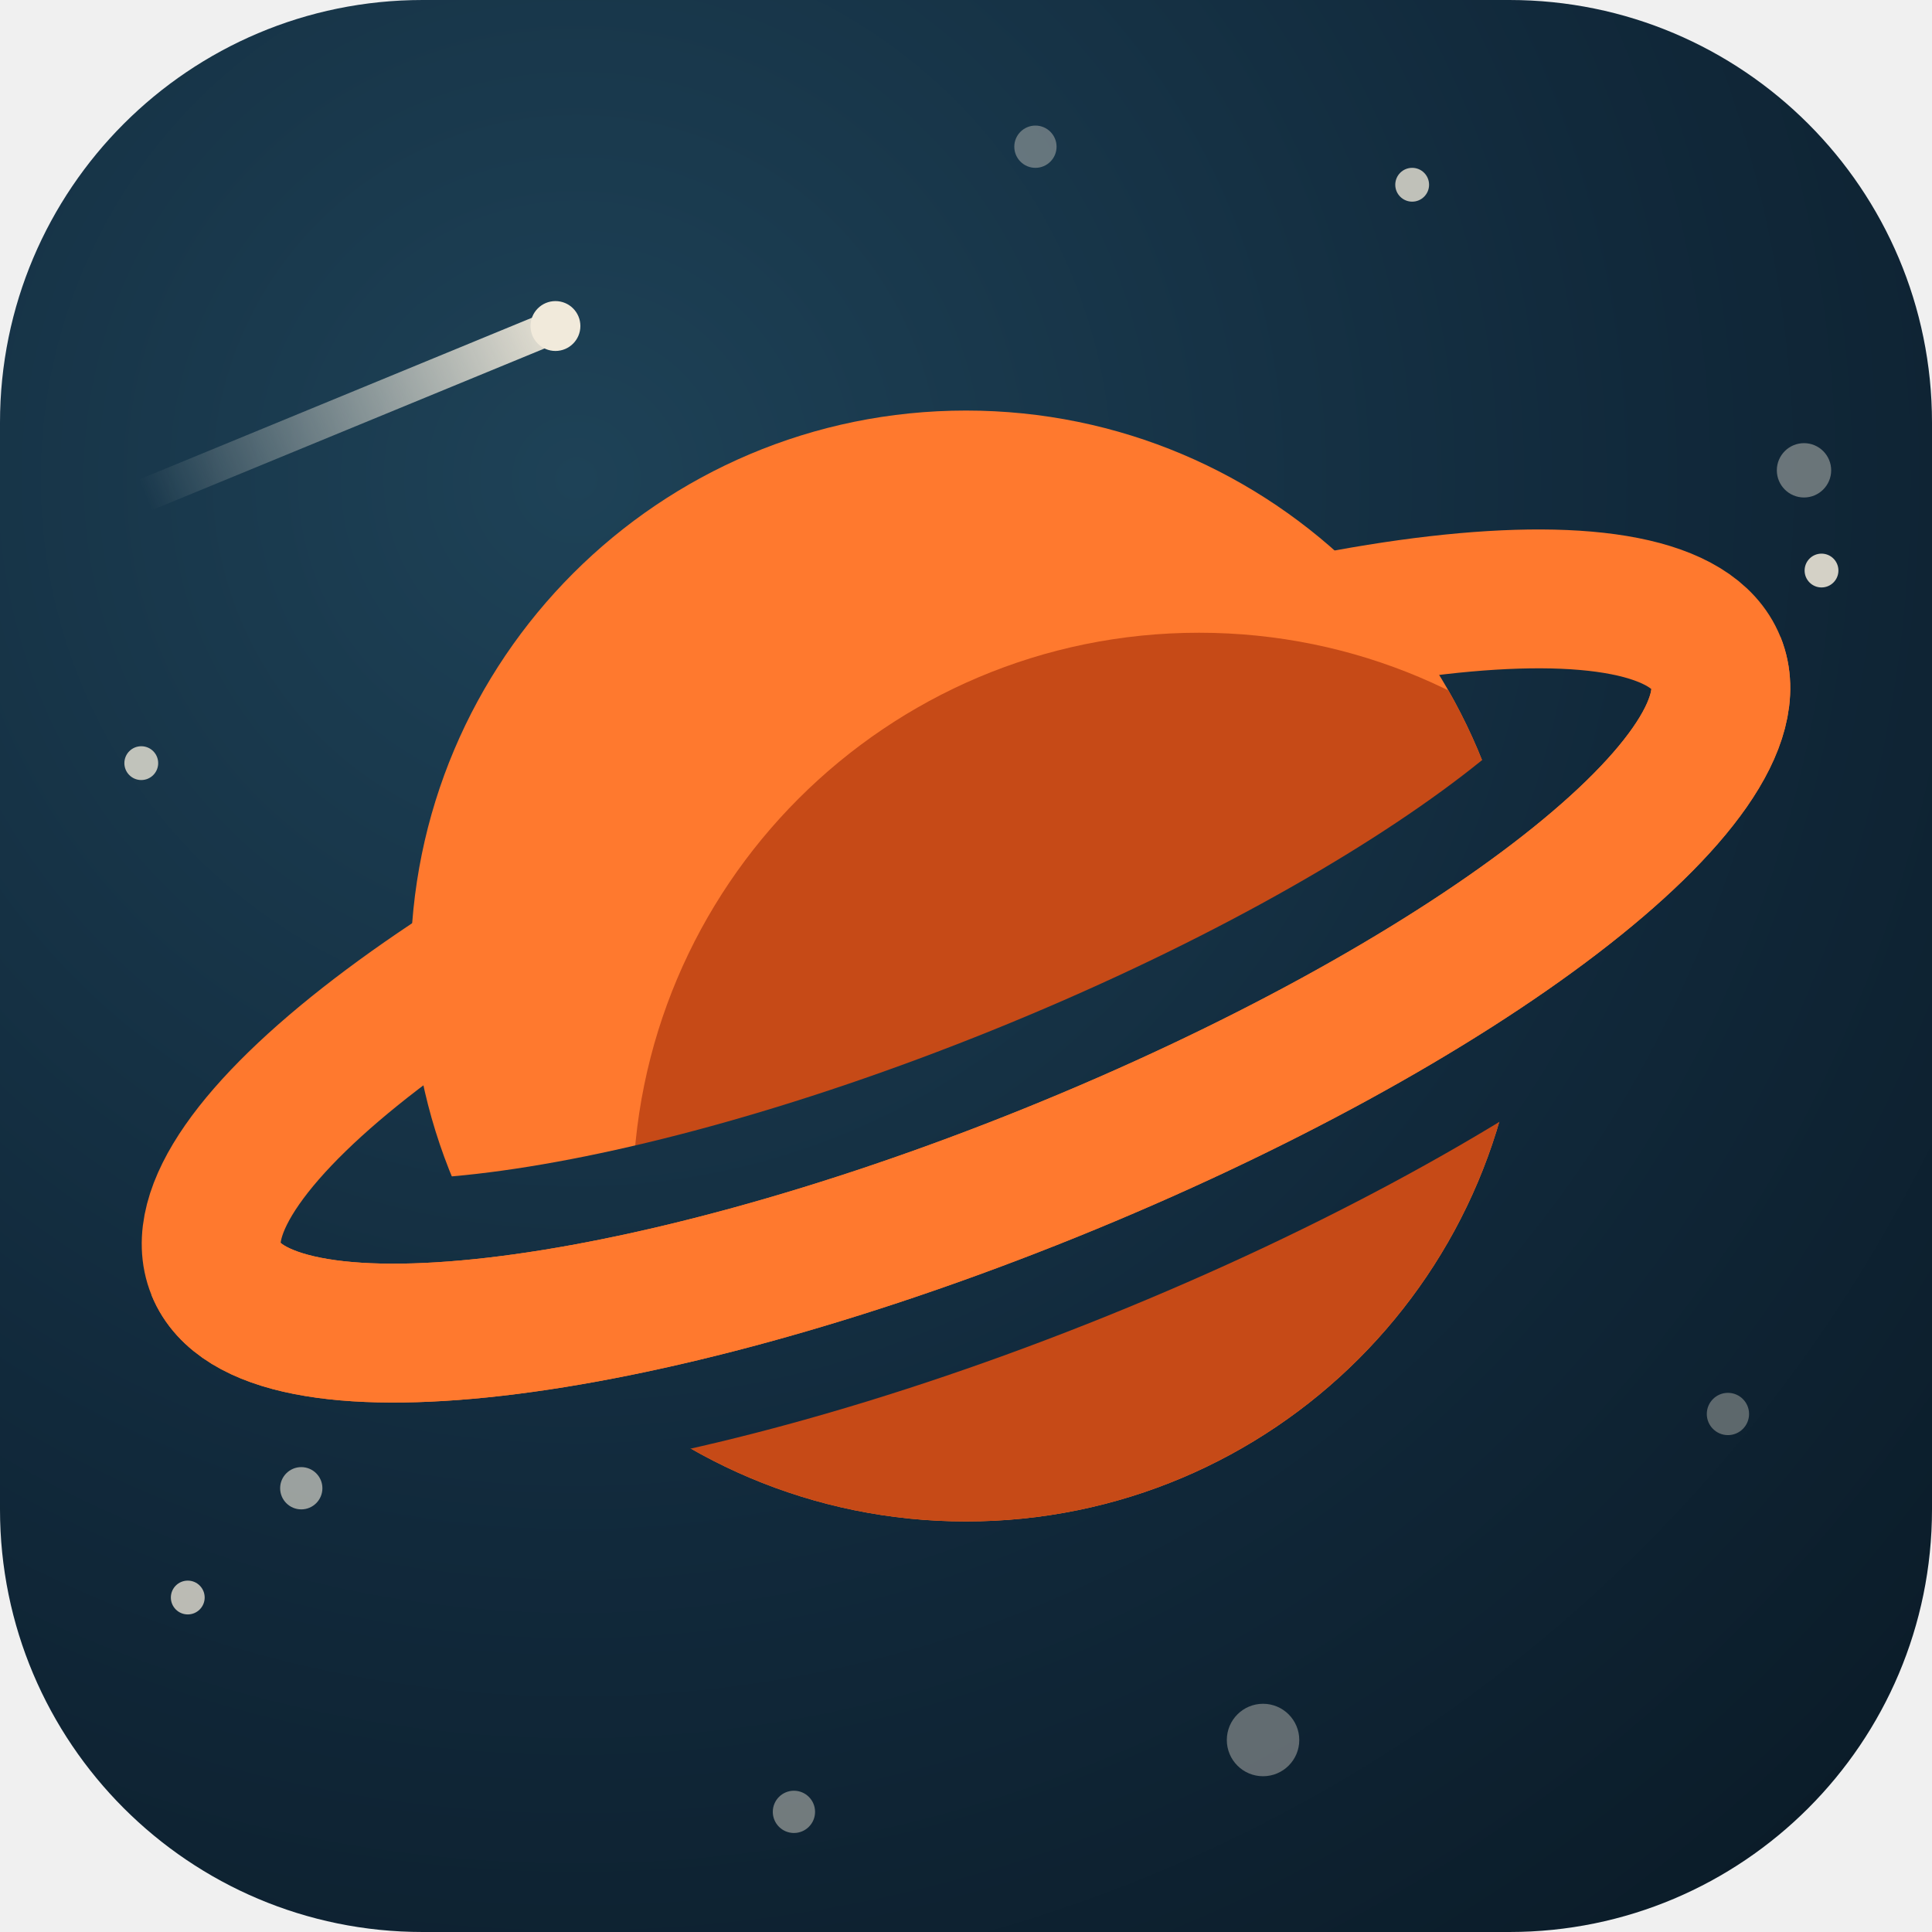
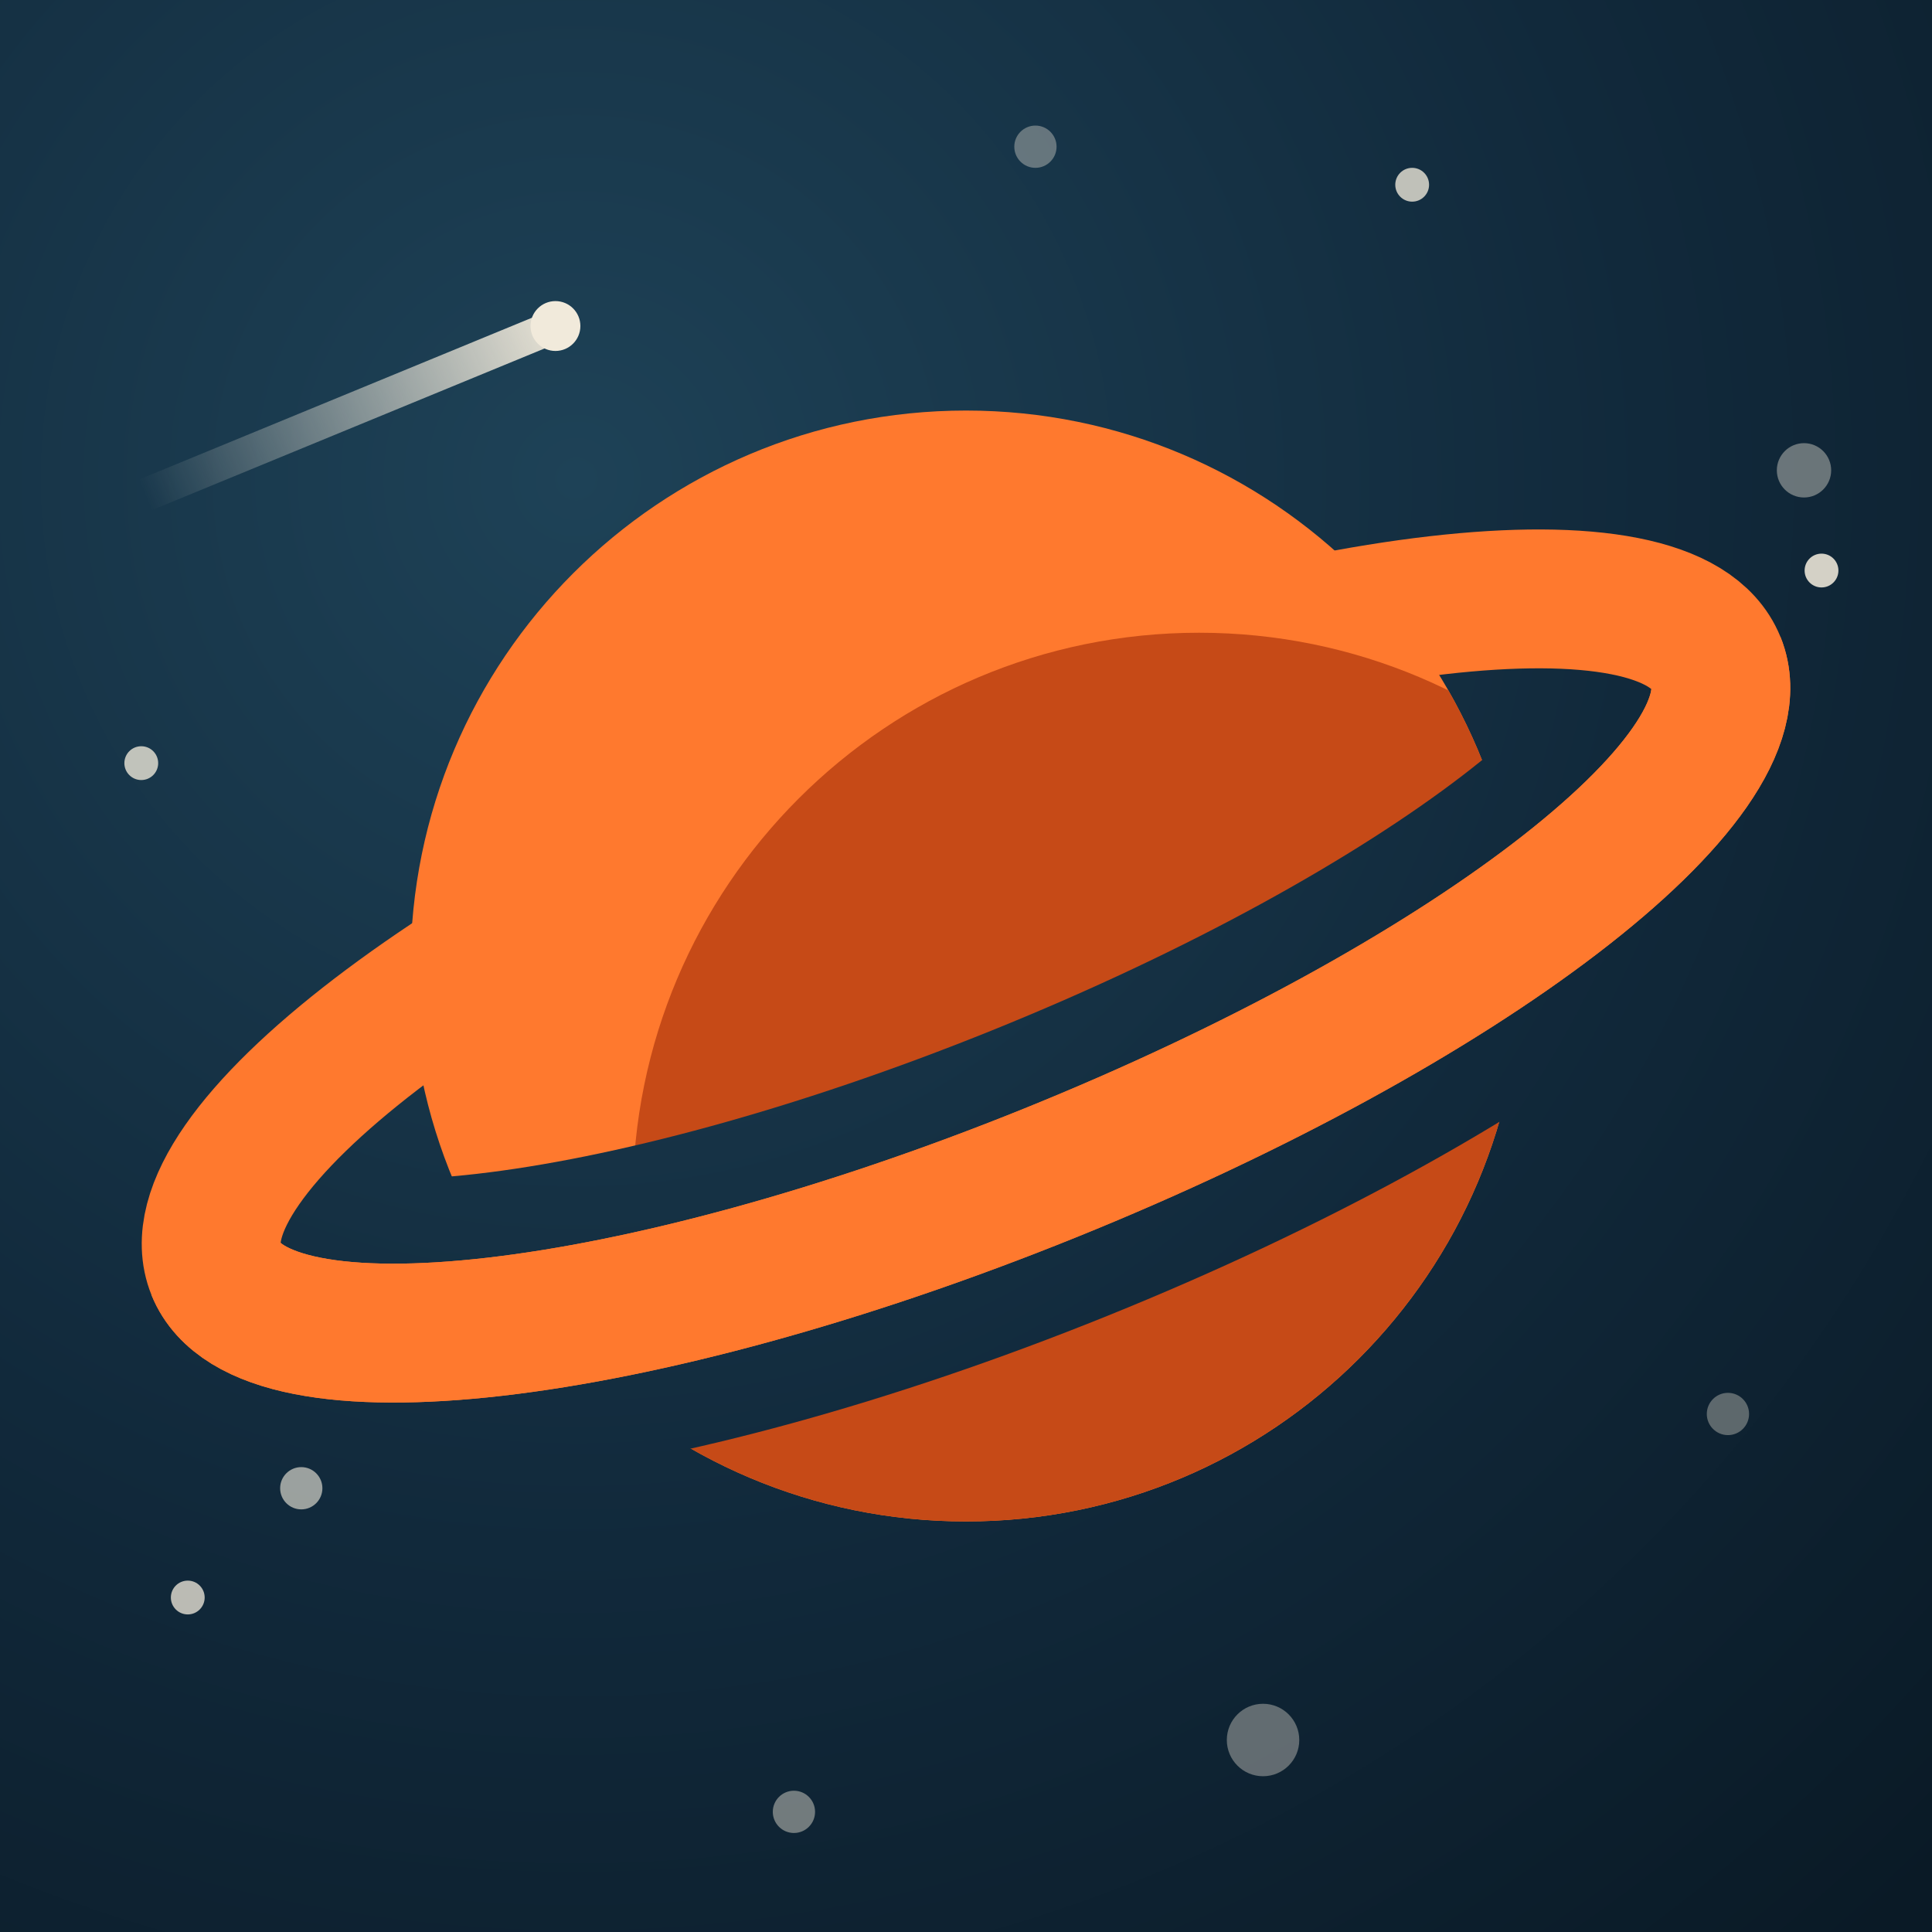
<svg xmlns="http://www.w3.org/2000/svg" viewBox="0 0 32 32">
  <defs>
    <clipPath id="n1tiletile">
-       <rect width="32" height="32" rx="7" />
+       <rect width="32" height="32" />
    </clipPath>
  </defs>
  <g clip-path="url(#n1tiletile)">
    <defs>
      <radialGradient id="n1tilesky" cx="0.3" cy="0.25" r="1">
        <stop offset="0" stop-color="#1e4257" />
        <stop offset="0.55" stop-color="#11293b" />
        <stop offset="1" stop-color="#0a1a26" />
      </radialGradient>
    </defs>
    <rect width="32" height="32" fill="url(#n1tilesky)" />
    <circle cx="20.92" cy="28.82" r="0.60" fill="#f1eadb" opacity="0.37" />
    <circle cx="4.99" cy="24.65" r="0.35" fill="#f1eadb" opacity="0.62" />
    <circle cx="2.34" cy="12.64" r="0.28" fill="#f1eadb" opacity="0.78" />
    <circle cx="3.11" cy="26.46" r="0.28" fill="#f1eadb" opacity="0.76" />
    <circle cx="13.15" cy="30.01" r="0.35" fill="#f1eadb" opacity="0.44" />
    <circle cx="28.62" cy="23.42" r="0.35" fill="#f1eadb" opacity="0.35" />
    <circle cx="23.39" cy="3.06" r="0.28" fill="#f1eadb" opacity="0.78" />
    <circle cx="17.15" cy="2.43" r="0.35" fill="#f1eadb" opacity="0.36" />
    <circle cx="30.17" cy="9.45" r="0.28" fill="#f1eadb" opacity="0.87" />
    <circle cx="29.88" cy="7.79" r="0.45" fill="#f1eadb" opacity="0.40" />
    <defs>
      <linearGradient id="n1tilestreak" x1="2.4" y1="8.2" x2="9.2" y2="5.4" gradientUnits="userSpaceOnUse">
        <stop offset="0" stop-color="#f1eadb" stop-opacity="0" />
        <stop offset="1" stop-color="#f1eadb" stop-opacity="0.95" />
      </linearGradient>
    </defs>
    <path d="M2.4 8.2L9.2 5.4" stroke="url(#n1tilestreak)" stroke-width="0.55" stroke-linecap="round" />
    <circle cx="9.2" cy="5.4" r="0.413" fill="#f1eadb" />
    <defs>
      <clipPath id="n1tilefront">
        <path d="M-60 16H92V96H-60Z" transform="rotate(-22 16 16)" />
      </clipPath>
      <clipPath id="n1tileglobe">
        <circle cx="16" cy="16" r="9.2" />
      </clipPath>
      <mask id="n1tilecut" maskUnits="userSpaceOnUse" x="-60" y="-60" width="152" height="152">
        <rect x="-60" y="-60" width="152" height="152" fill="#fff" />
        <g clip-path="url(#n1tilefront)">
          <ellipse cx="16" cy="16" rx="13.4" ry="3.7" transform="rotate(-22 16 16)" fill="none" stroke="#000" stroke-width="5.1" />
        </g>
      </mask>
    </defs>
    <ellipse cx="16" cy="16" rx="13.4" ry="3.7" transform="rotate(-22 16 16)" fill="none" stroke="#ff792e" stroke-width="2.3" />
    <g mask="url(#n1tilecut)">
      <circle cx="16" cy="16" r="9.2" fill="#ff792e" />
      <g clip-path="url(#n1tileglobe)">
        <circle cx="19.86" cy="19.86" r="9.38" fill="#c64a17" />
      </g>
    </g>
    <g clip-path="url(#n1tilefront)">
      <ellipse cx="16" cy="16" rx="13.4" ry="3.7" transform="rotate(-22 16 16)" fill="none" stroke="#ff792e" stroke-width="2.3" />
    </g>
  </g>
</svg>
